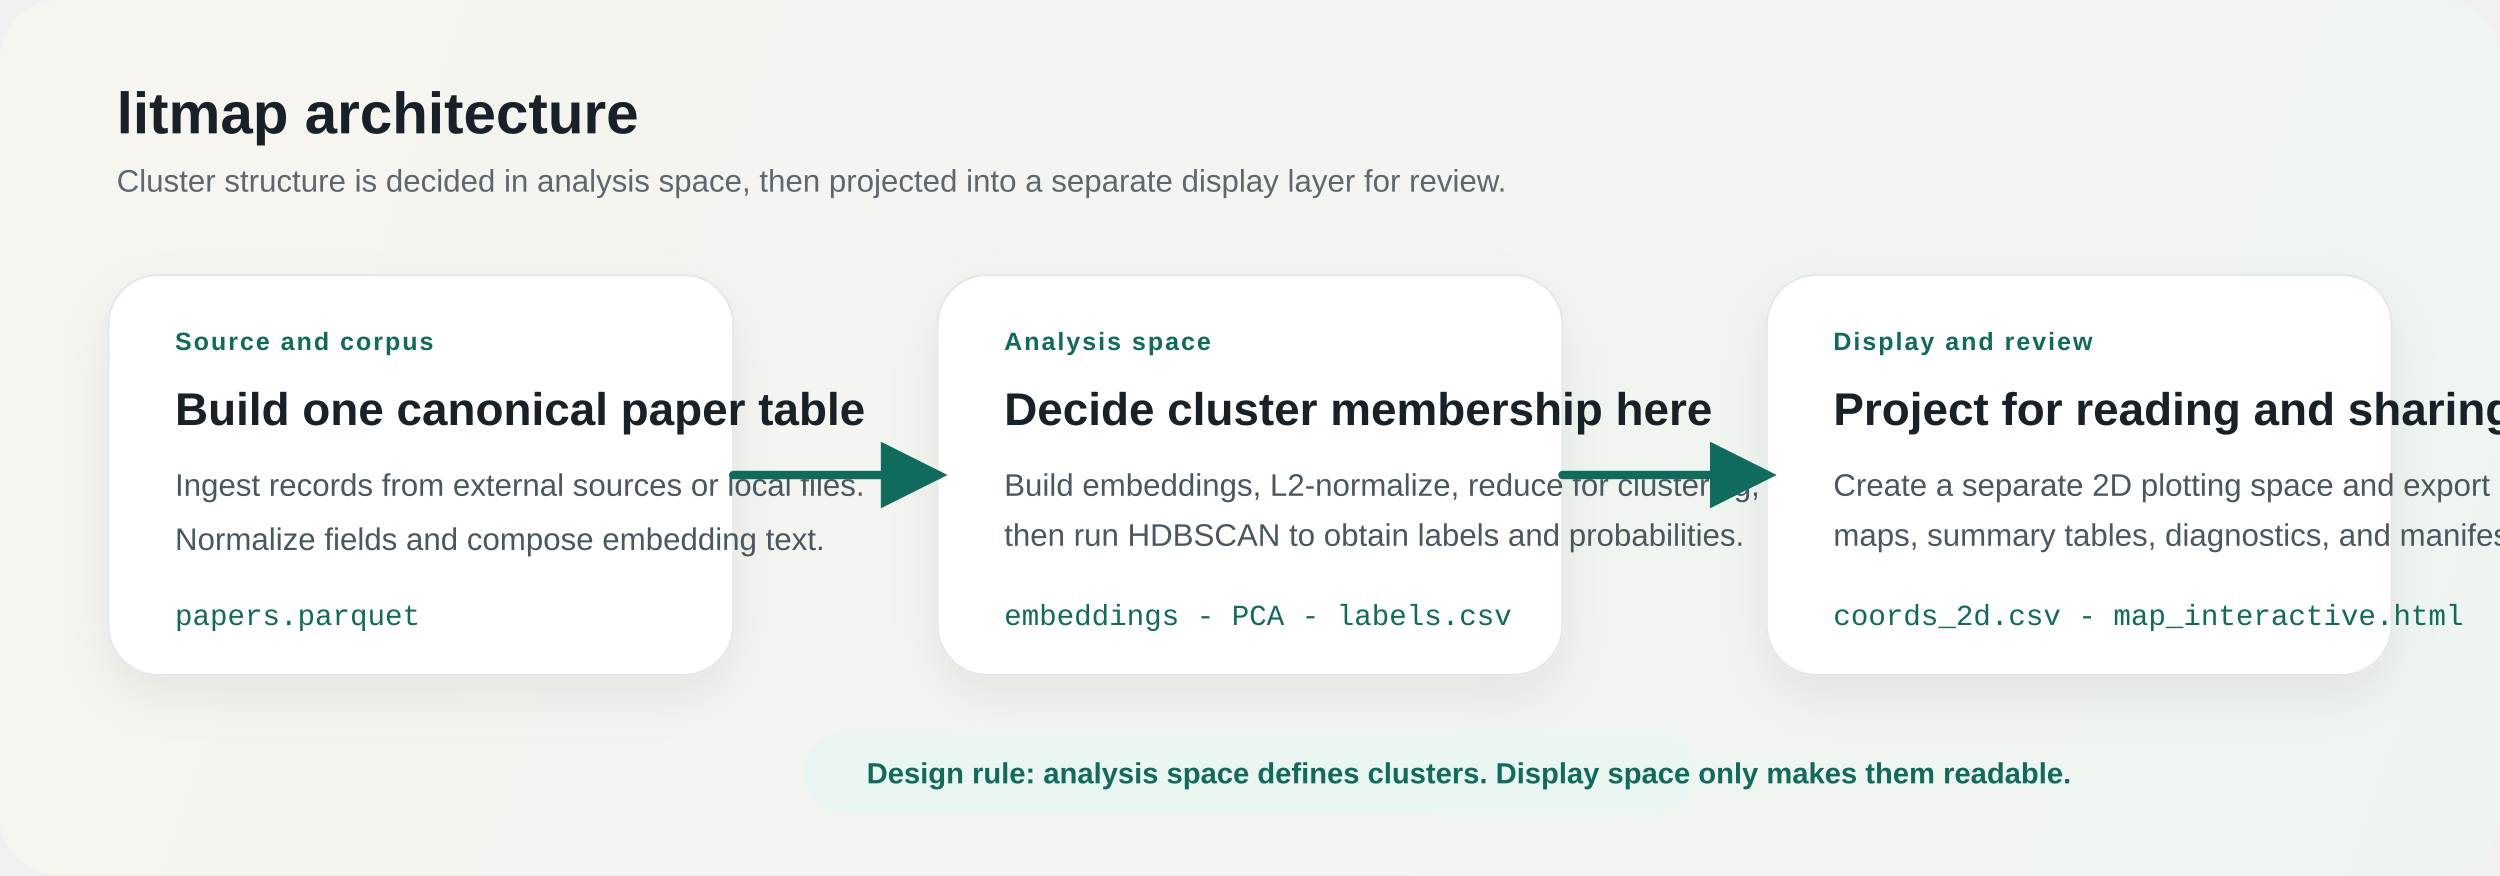
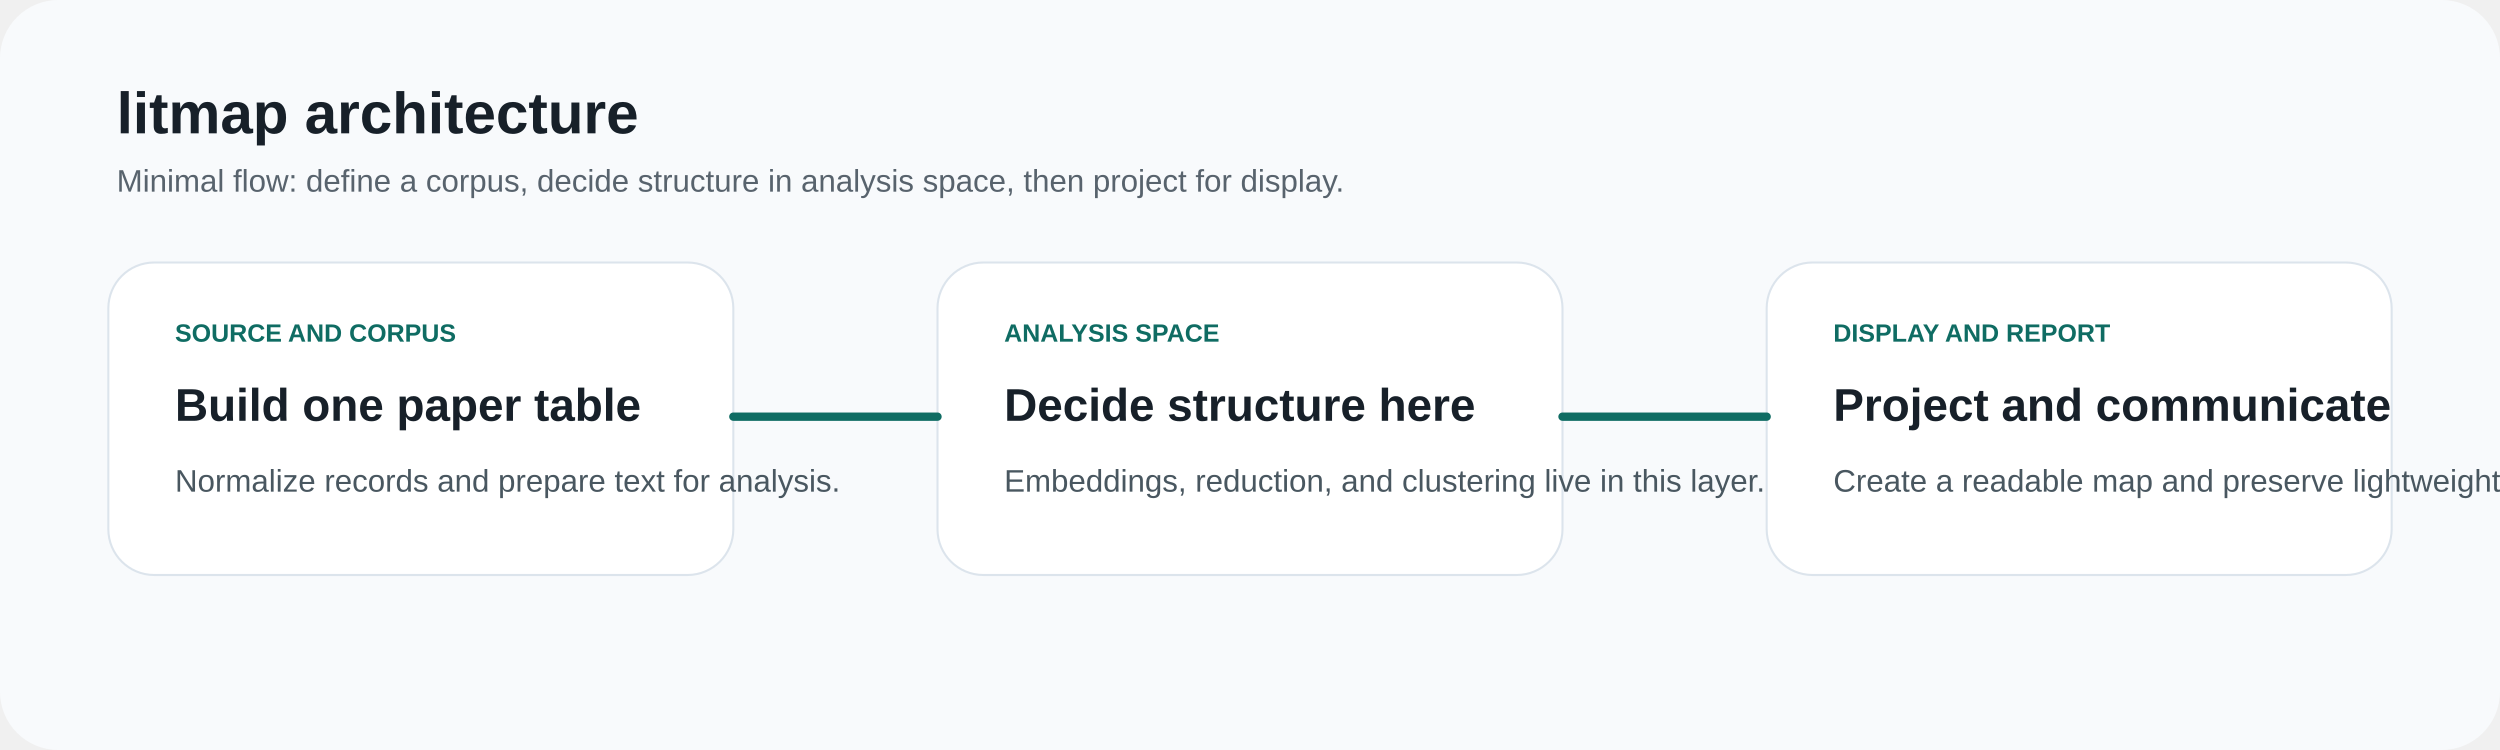
- <svg xmlns="http://www.w3.org/2000/svg" width="1200" height="420" viewBox="0 0 1200 420" fill="none">
-   <defs>
-     <linearGradient id="bg" x1="0" y1="0" x2="1200" y2="420" gradientUnits="userSpaceOnUse">
-       <stop stop-color="#F7F5EF" />
-       <stop offset="1" stop-color="#EEF5F1" />
-     </linearGradient>
-     <filter id="shadow" x="-20%" y="-20%" width="140%" height="160%">
-       <feDropShadow dx="0" dy="10" stdDeviation="12" flood-color="#172029" flood-opacity="0.07" />
-     </filter>
-     <marker id="arrow" viewBox="0 0 10 10" refX="8.5" refY="5" markerWidth="8" markerHeight="8" orient="auto-start-reverse">
-       <path d="M0 0L10 5L0 10Z" fill="#0F6C5C" />
-     </marker>
-     <style>
-       .title { font: 700 28px 'Segoe UI', Arial, sans-serif; fill: #182128; }
-       .subtitle { font: 400 15px 'Segoe UI', Arial, sans-serif; fill: #5D6770; }
-       .eyebrow { font: 700 12px 'Segoe UI', Arial, sans-serif; fill: #0F6C5C; letter-spacing: 0.08em; }
-       .heading { font: 700 22px 'Segoe UI', Arial, sans-serif; fill: #182128; }
-       .text { font: 400 15px 'Segoe UI', Arial, sans-serif; fill: #495760; }
-       .code { font: 400 14px Consolas, 'Courier New', monospace; fill: #0F6C5C; }
-       .note { font: 600 14px 'Segoe UI', Arial, sans-serif; fill: #0F6C5C; }
-     </style>
-   </defs>
-   <rect width="1200" height="420" rx="28" fill="url(#bg)" />
-   <text x="56" y="64" class="title">litmap architecture</text>
-   <text x="56" y="92" class="subtitle">Cluster structure is decided in analysis space, then projected into a separate display layer for review.</text>
-   <rect x="52" y="132" width="300" height="192" rx="24" fill="#FFFFFF" stroke="#E4E7EA" filter="url(#shadow)" />
-   <text x="84" y="168" class="eyebrow">Source and corpus</text>
-   <text x="84" y="204" class="heading">Build one canonical paper table</text>
-   <text x="84" y="238" class="text">Ingest records from external sources or local files.</text>
-   <text x="84" y="264" class="text">Normalize fields and compose embedding text.</text>
-   <text x="84" y="300" class="code">papers.parquet</text>
-   <rect x="450" y="132" width="300" height="192" rx="24" fill="#FFFFFF" stroke="#E4E7EA" filter="url(#shadow)" />
-   <text x="482" y="168" class="eyebrow">Analysis space</text>
-   <text x="482" y="204" class="heading">Decide cluster membership here</text>
-   <text x="482" y="238" class="text">Build embeddings, L2-normalize, reduce for clustering,</text>
-   <text x="482" y="262" class="text">then run HDBSCAN to obtain labels and probabilities.</text>
-   <text x="482" y="300" class="code">embeddings - PCA - labels.csv</text>
-   <rect x="848" y="132" width="300" height="192" rx="24" fill="#FFFFFF" stroke="#E4E7EA" filter="url(#shadow)" />
-   <text x="880" y="168" class="eyebrow">Display and review</text>
-   <text x="880" y="204" class="heading">Project for reading and sharing</text>
-   <text x="880" y="238" class="text">Create a separate 2D plotting space and export</text>
-   <text x="880" y="262" class="text">maps, summary tables, diagnostics, and manifests.</text>
-   <text x="880" y="300" class="code">coords_2d.csv - map_interactive.html</text>
-   <path d="M352 228H450" stroke="#0F6C5C" stroke-width="4" stroke-linecap="round" marker-end="url(#arrow)" />
-   <path d="M750 228H848" stroke="#0F6C5C" stroke-width="4" stroke-linecap="round" marker-end="url(#arrow)" />
-   <rect x="386" y="352" width="428" height="38" rx="19" fill="#EAF6F2" />
-   <text x="416" y="376" class="note">Design rule: analysis space defines clusters. Display space only makes them readable.</text>
+ <svg xmlns="http://www.w3.org/2000/svg" width="1200" height="360" viewBox="0 0 1200 360" fill="none">
+   <rect width="1200" height="360" rx="28" fill="#F8FAFC" />
+   <text x="56" y="64" fill="#172029" font-family="Segoe UI, Arial, sans-serif" font-size="28" font-weight="700">litmap architecture</text>
+   <text x="56" y="92" fill="#58636D" font-family="Segoe UI, Arial, sans-serif" font-size="15">Minimal flow: define a corpus, decide structure in analysis space, then project for display.</text>
+   <rect x="52" y="126" width="300" height="150" rx="22" fill="#FFFFFF" stroke="#DCE4EC" />
+   <text x="84" y="164" fill="#0F6C63" font-family="Segoe UI, Arial, sans-serif" font-size="12" font-weight="700">SOURCE AND CORPUS</text>
+   <text x="84" y="202" fill="#172029" font-family="Segoe UI, Arial, sans-serif" font-size="22" font-weight="700">Build one paper table</text>
+   <text x="84" y="236" fill="#495760" font-family="Segoe UI, Arial, sans-serif" font-size="15">Normalize records and prepare text for analysis.</text>
+   <rect x="450" y="126" width="300" height="150" rx="22" fill="#FFFFFF" stroke="#DCE4EC" />
+   <text x="482" y="164" fill="#0F6C63" font-family="Segoe UI, Arial, sans-serif" font-size="12" font-weight="700">ANALYSIS SPACE</text>
+   <text x="482" y="202" fill="#172029" font-family="Segoe UI, Arial, sans-serif" font-size="22" font-weight="700">Decide structure here</text>
+   <text x="482" y="236" fill="#495760" font-family="Segoe UI, Arial, sans-serif" font-size="15">Embeddings, reduction, and clustering live in this layer.</text>
+   <rect x="848" y="126" width="300" height="150" rx="22" fill="#FFFFFF" stroke="#DCE4EC" />
+   <text x="880" y="164" fill="#0F6C63" font-family="Segoe UI, Arial, sans-serif" font-size="12" font-weight="700">DISPLAY AND REPORT</text>
+   <text x="880" y="202" fill="#172029" font-family="Segoe UI, Arial, sans-serif" font-size="22" font-weight="700">Project and communicate</text>
+   <text x="880" y="236" fill="#495760" font-family="Segoe UI, Arial, sans-serif" font-size="15">Create a readable map and preserve lightweight outputs.</text>
+   <path d="M352 200H450" stroke="#0F6C63" stroke-width="4" stroke-linecap="round" />
+   <path d="M750 200H848" stroke="#0F6C63" stroke-width="4" stroke-linecap="round" />
</svg>
